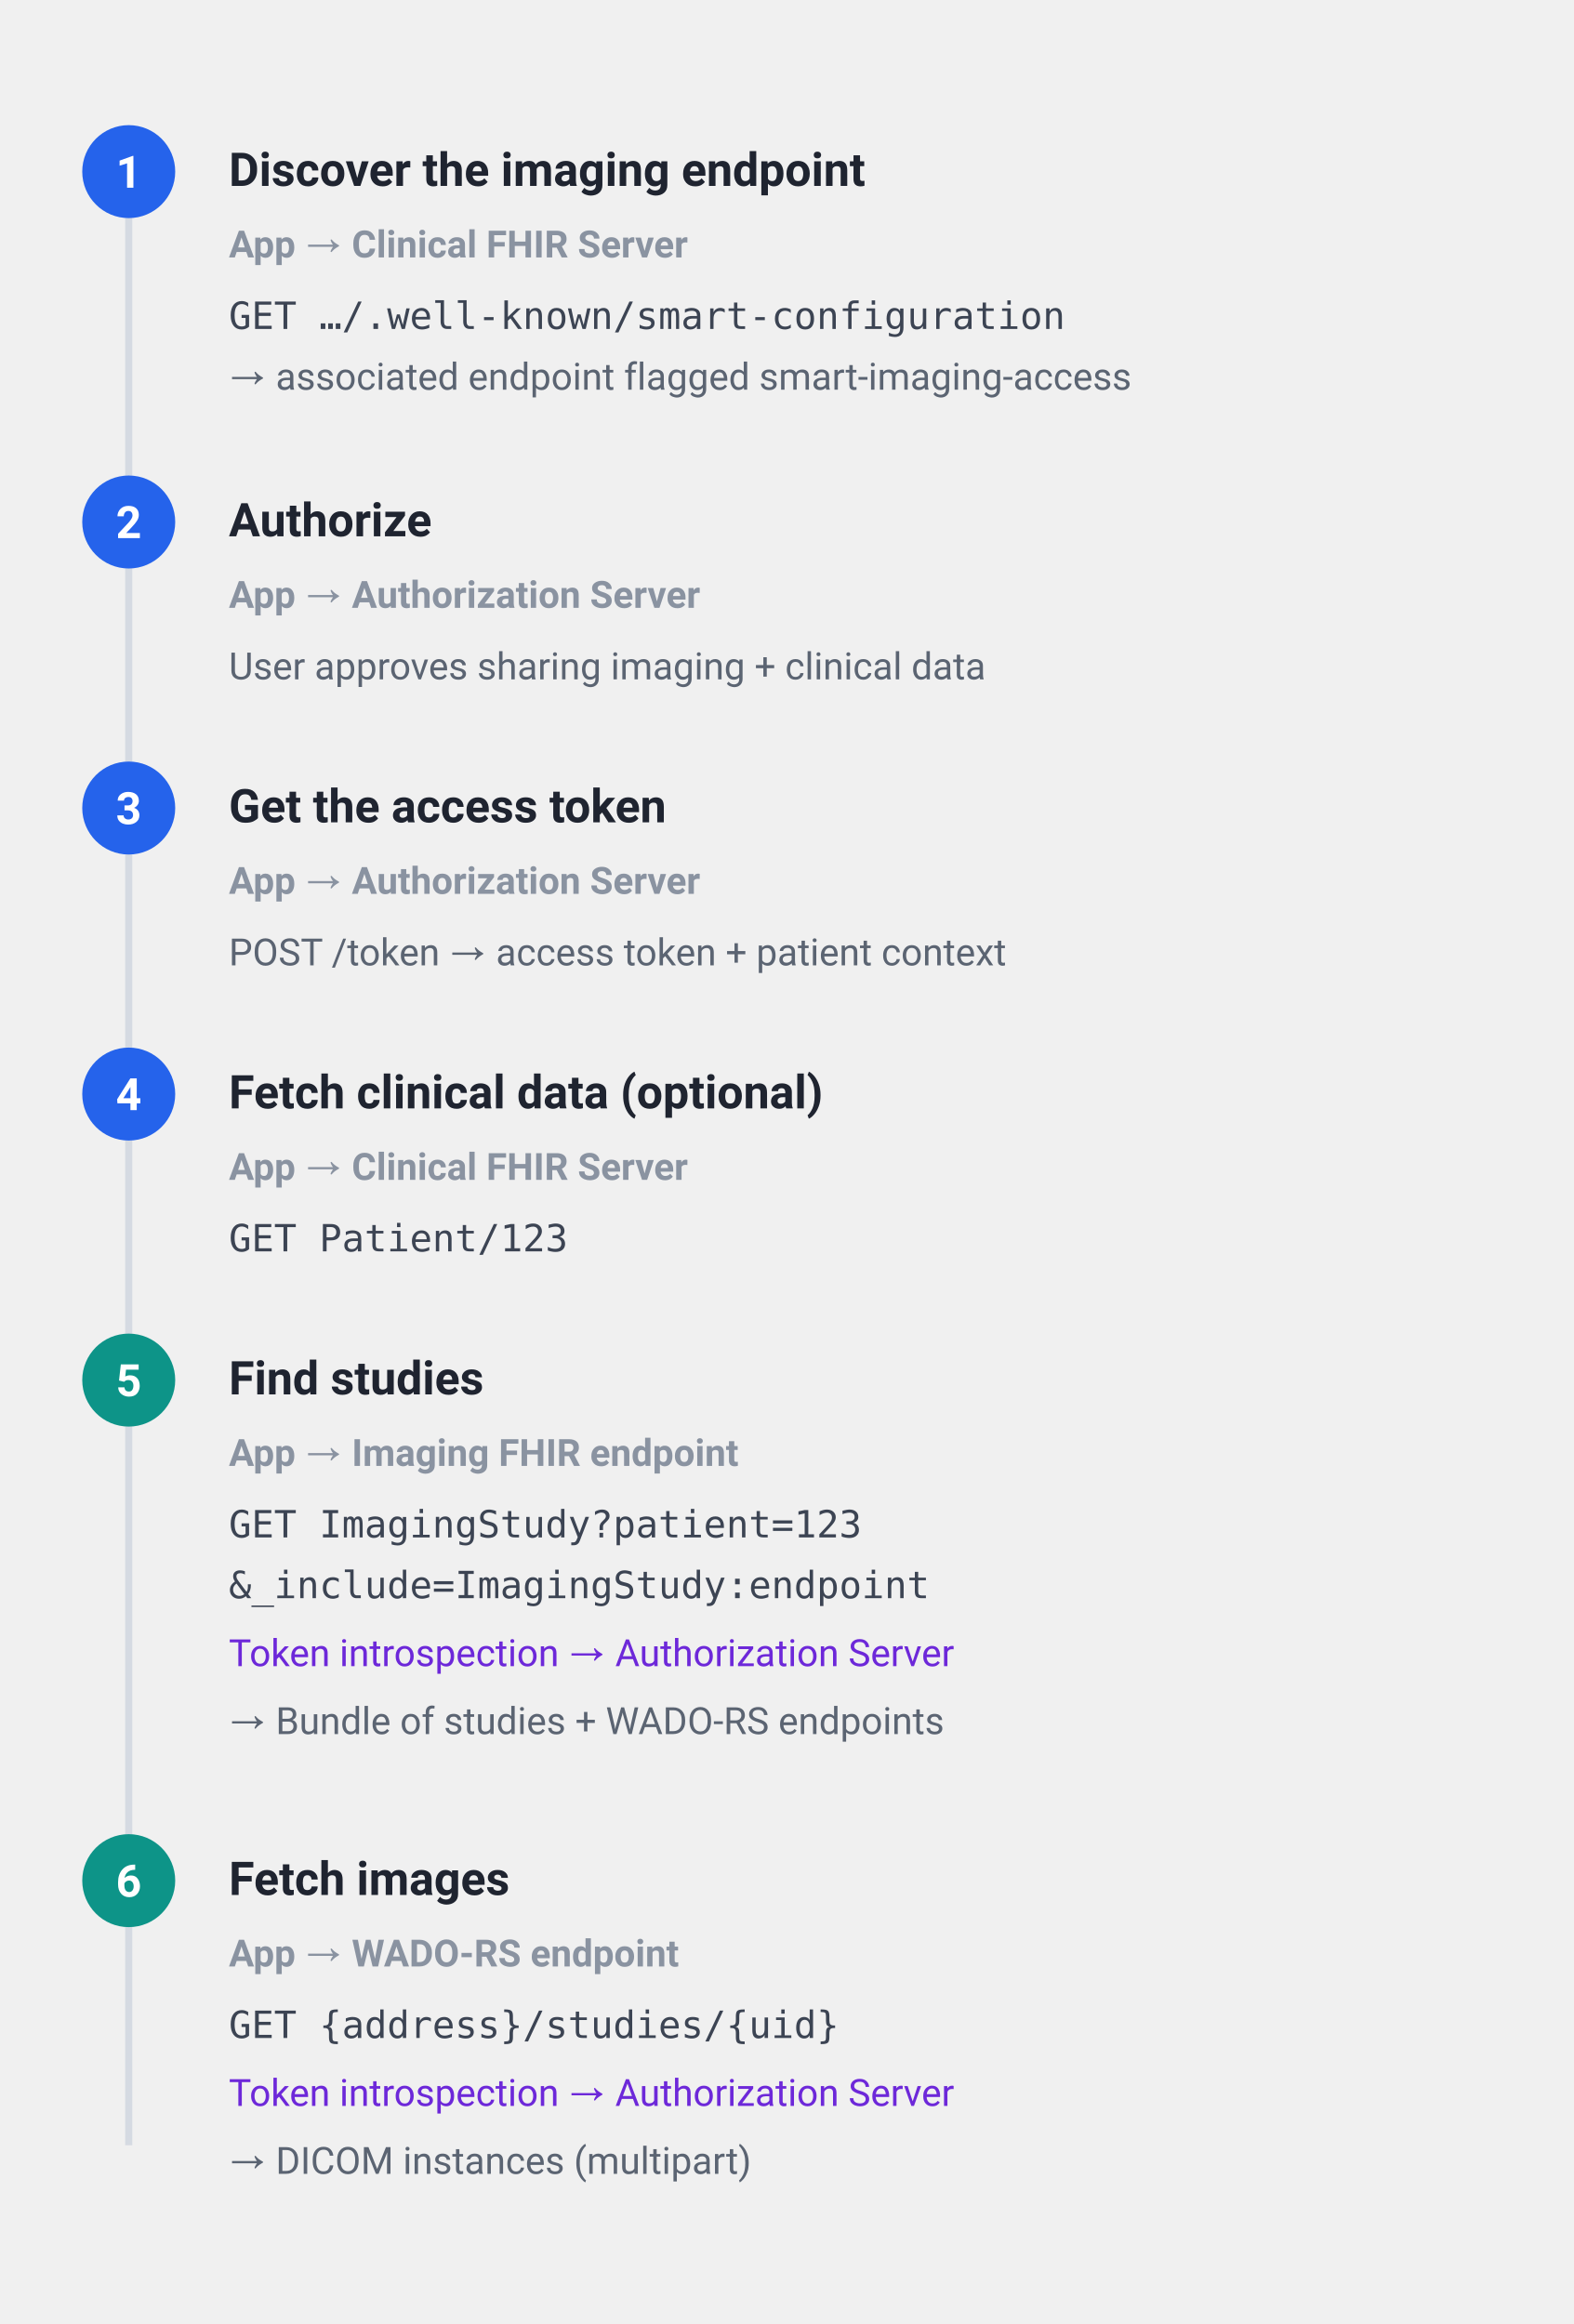
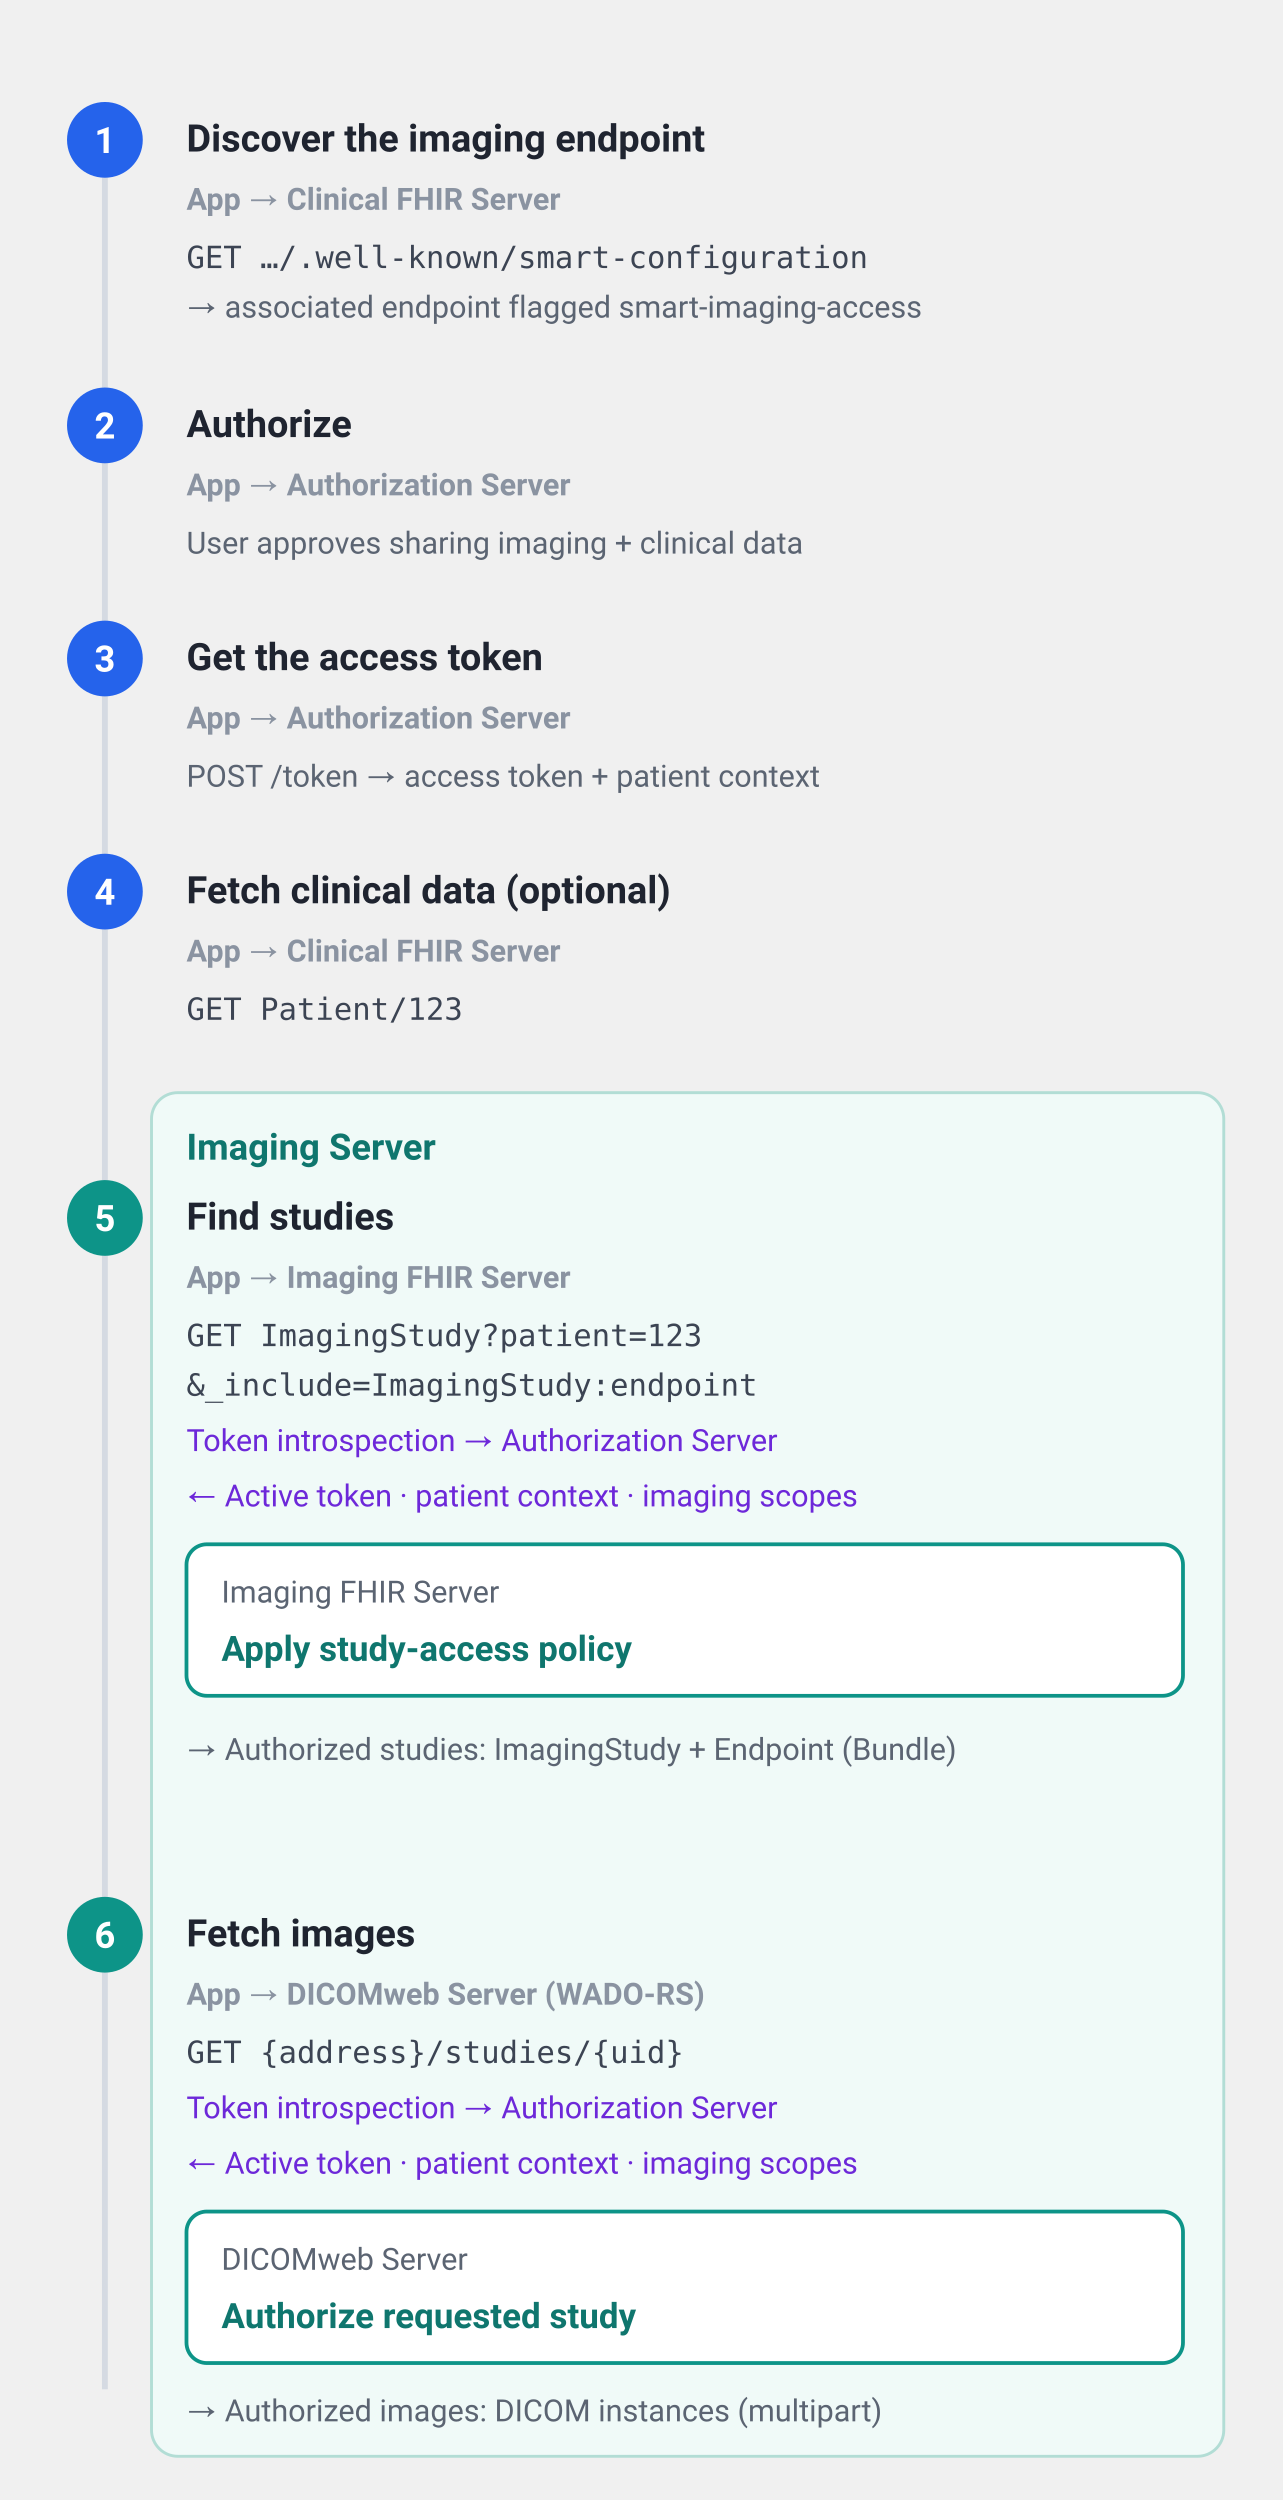
- <svg xmlns="http://www.w3.org/2000/svg" viewBox="0 0 440 650" width="400" font-family="-apple-system, 'Segoe UI', Roboto, Helvetica, Arial, sans-serif" role="img" aria-label="The six steps of SMART Imaging Access as a vertical timeline: discover the imaging endpoint, authorize, get the access token, optionally fetch clinical data, find studies, and fetch images; the imaging endpoints introspect the token with the Authorization Server">
-   <line x1="36" y1="44" x2="36" y2="600" stroke="#d5dae2" stroke-width="2" />
+ <svg xmlns="http://www.w3.org/2000/svg" viewBox="0 0 440 858" width="400" font-family="-apple-system, 'Segoe UI', Roboto, Helvetica, Arial, sans-serif" role="img" aria-label="Six-step SMART Imaging Access timeline: discover the imaging endpoint, authorize, get an access token, optionally fetch clinical data, find studies, and fetch images. The collective Imaging Server contains Imaging FHIR Server, providing ImagingStudy and Endpoint, and DICOMweb Server, providing WADO-RS retrieval. Each resource server introspects the token with the Authorization Server, then performs a visible study-access policy check before returning authorized studies or images.">
+   <line x1="36" y1="44" x2="36" y2="820" stroke="#d5dae2" stroke-width="2" />
  <circle cx="36" cy="48" r="13" fill="#2563eb" />
  <text x="36" y="52.5" font-size="12.5" font-weight="700" fill="#ffffff" text-anchor="middle">1</text>
  <text x="64" y="52" font-size="13" font-weight="700" fill="#1f2430">Discover the imaging endpoint</text>
  <text x="64" y="72" font-size="10.5" font-weight="600" fill="#8a93a1">App → Clinical FHIR Server</text>
  <text x="64" y="92" font-size="10.5" fill="#3c4453" font-family="ui-monospace, Menlo, Consolas, monospace">GET …/.well-known/smart-configuration</text>
  <text x="64" y="109" font-size="10.5" fill="#5b6472">→ associated endpoint flagged smart-imaging-access</text>
  <circle cx="36" cy="146" r="13" fill="#2563eb" />
  <text x="36" y="150.5" font-size="12.5" font-weight="700" fill="#ffffff" text-anchor="middle">2</text>
  <text x="64" y="150" font-size="13" font-weight="700" fill="#1f2430">Authorize</text>
  <text x="64" y="170" font-size="10.5" font-weight="600" fill="#8a93a1">App → Authorization Server</text>
  <text x="64" y="190" font-size="10.5" fill="#5b6472">User approves sharing imaging + clinical data</text>
  <circle cx="36" cy="226" r="13" fill="#2563eb" />
  <text x="36" y="230.5" font-size="12.5" font-weight="700" fill="#ffffff" text-anchor="middle">3</text>
  <text x="64" y="230" font-size="13" font-weight="700" fill="#1f2430">Get the access token</text>
  <text x="64" y="250" font-size="10.5" font-weight="600" fill="#8a93a1">App → Authorization Server</text>
  <text x="64" y="270" font-size="10.5" fill="#5b6472">POST /token → access token + patient context</text>
  <circle cx="36" cy="306" r="13" fill="#2563eb" />
  <text x="36" y="310.5" font-size="12.5" font-weight="700" fill="#ffffff" text-anchor="middle">4</text>
  <text x="64" y="310" font-size="13" font-weight="700" fill="#1f2430">Fetch clinical data (optional)</text>
  <text x="64" y="330" font-size="10.5" font-weight="600" fill="#8a93a1">App → Clinical FHIR Server</text>
  <text x="64" y="350" font-size="10.5" fill="#3c4453" font-family="ui-monospace, Menlo, Consolas, monospace">GET Patient/123</text>
-   <circle cx="36" cy="386" r="13" fill="#0d9488" />
-   <text x="36" y="390.5" font-size="12.5" font-weight="700" fill="#ffffff" text-anchor="middle">5</text>
-   <text x="64" y="390" font-size="13" font-weight="700" fill="#1f2430">Find studies</text>
-   <text x="64" y="410" font-size="10.5" font-weight="600" fill="#8a93a1">App → Imaging FHIR endpoint</text>
-   <text x="64" y="430" font-size="10.5" fill="#3c4453" font-family="ui-monospace, Menlo, Consolas, monospace">GET ImagingStudy?patient=123</text>
-   <text x="64" y="447" font-size="10.5" fill="#3c4453" font-family="ui-monospace, Menlo, Consolas, monospace">    &amp;_include=ImagingStudy:endpoint</text>
-   <text x="64" y="466" font-size="10.5" fill="#6d28d9">Token introspection → Authorization Server</text>
-   <text x="64" y="485" font-size="10.5" fill="#5b6472">→ Bundle of studies + WADO-RS endpoints</text>
-   <circle cx="36" cy="526" r="13" fill="#0d9488" />
-   <text x="36" y="530.5" font-size="12.5" font-weight="700" fill="#ffffff" text-anchor="middle">6</text>
-   <text x="64" y="530" font-size="13" font-weight="700" fill="#1f2430">Fetch images</text>
-   <text x="64" y="550" font-size="10.5" font-weight="600" fill="#8a93a1">App → WADO-RS endpoint</text>
-   <text x="64" y="570" font-size="10.5" fill="#3c4453" font-family="ui-monospace, Menlo, Consolas, monospace">GET {address}/studies/{uid}</text>
-   <text x="64" y="589" font-size="10.5" fill="#6d28d9">Token introspection → Authorization Server</text>
-   <text x="64" y="608" font-size="10.5" fill="#5b6472">→ DICOM instances (multipart)</text>
+   <rect x="52" y="375" width="368" height="468" rx="9" fill="#f0faf8" stroke="#b2ddd5" />
+   <text x="64" y="398" font-size="12.5" font-weight="700" fill="#0f766e">Imaging Server</text>
+   <circle cx="36" cy="418" r="13" fill="#0d9488" />
+   <text x="36" y="422.5" font-size="12.5" font-weight="700" fill="#ffffff" text-anchor="middle">5</text>
+   <text x="64" y="422" font-size="13" font-weight="700" fill="#1f2430">Find studies</text>
+   <text x="64" y="442" font-size="10.5" font-weight="600" fill="#8a93a1">App → Imaging FHIR Server</text>
+   <text x="64" y="462" font-size="10.5" fill="#3c4453" font-family="ui-monospace, Menlo, Consolas, monospace">GET ImagingStudy?patient=123</text>
+   <text x="64" y="479" font-size="10.5" fill="#3c4453" font-family="ui-monospace, Menlo, Consolas, monospace">    &amp;_include=ImagingStudy:endpoint</text>
+   <text x="64" y="498" font-size="10.5" fill="#6d28d9">Token introspection → Authorization Server</text>
+   <text x="64" y="517" font-size="10.5" fill="#6d28d9">← Active token · patient context · imaging scopes</text>
+   <rect x="64" y="530" width="342" height="52" rx="7" fill="#ffffff" stroke="#0d9488" stroke-width="1.3" />
+   <text x="76" y="550" font-size="10.5" fill="#5b6472">Imaging FHIR Server</text>
+   <text x="76" y="570" font-size="12" font-weight="600" fill="#0f766e">Apply study-access policy</text>
+   <text x="64" y="604" font-size="10.5" fill="#5b6472">→ Authorized studies: ImagingStudy + Endpoint (Bundle)</text>
+   <circle cx="36" cy="664" r="13" fill="#0d9488" />
+   <text x="36" y="668.5" font-size="12.5" font-weight="700" fill="#ffffff" text-anchor="middle">6</text>
+   <text x="64" y="668" font-size="13" font-weight="700" fill="#1f2430">Fetch images</text>
+   <text x="64" y="688" font-size="10.5" font-weight="600" fill="#8a93a1">App → DICOMweb Server (WADO-RS)</text>
+   <text x="64" y="708" font-size="10.5" fill="#3c4453" font-family="ui-monospace, Menlo, Consolas, monospace">GET {address}/studies/{uid}</text>
+   <text x="64" y="727" font-size="10.5" fill="#6d28d9">Token introspection → Authorization Server</text>
+   <text x="64" y="746" font-size="10.5" fill="#6d28d9">← Active token · patient context · imaging scopes</text>
+   <rect x="64" y="759" width="342" height="52" rx="7" fill="#ffffff" stroke="#0d9488" stroke-width="1.3" />
+   <text x="76" y="779" font-size="10.5" fill="#5b6472">DICOMweb Server</text>
+   <text x="76" y="799" font-size="12" font-weight="600" fill="#0f766e">Authorize requested study</text>
+   <text x="64" y="831" font-size="10.5" fill="#5b6472">→ Authorized images: DICOM instances (multipart)</text>
</svg>
